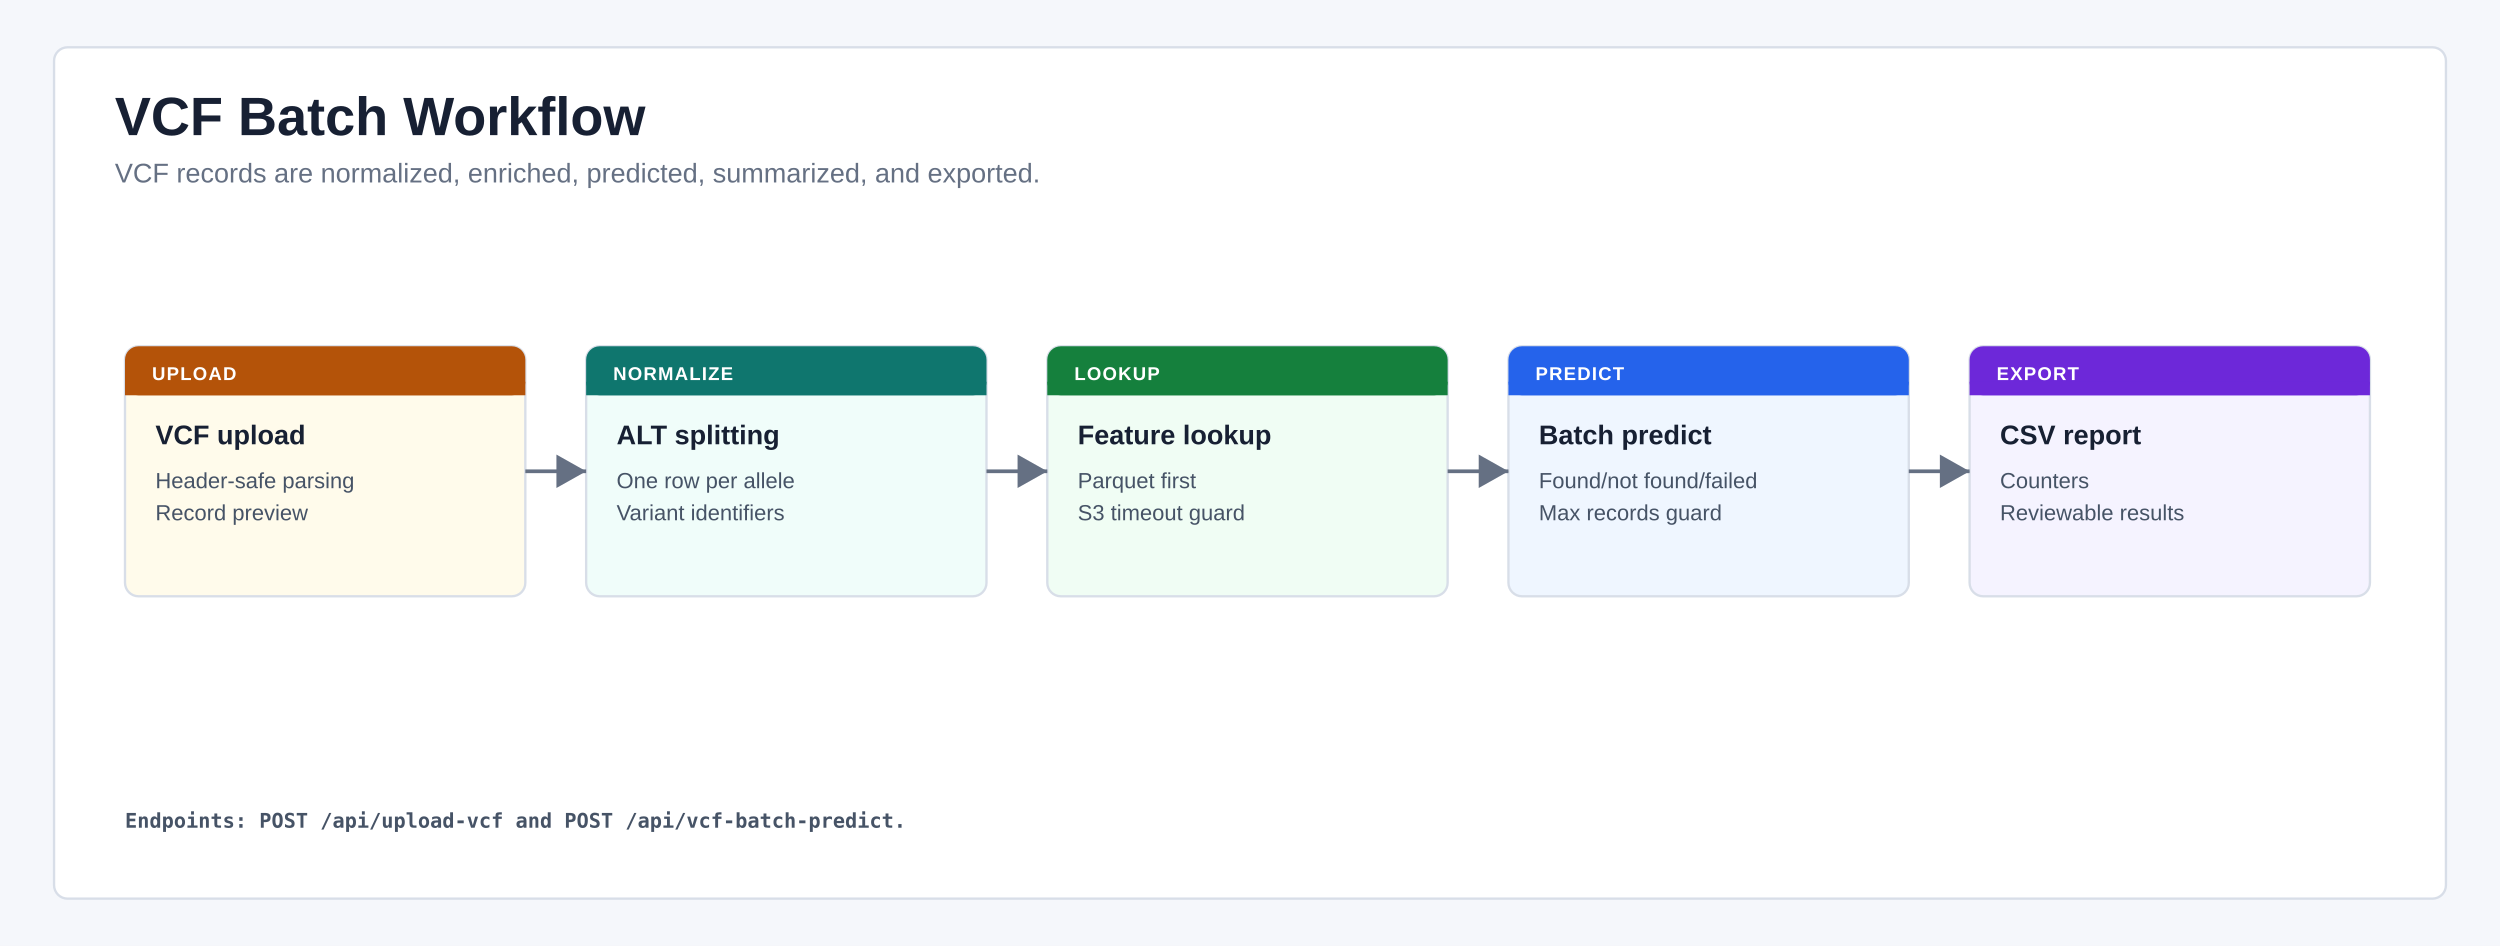
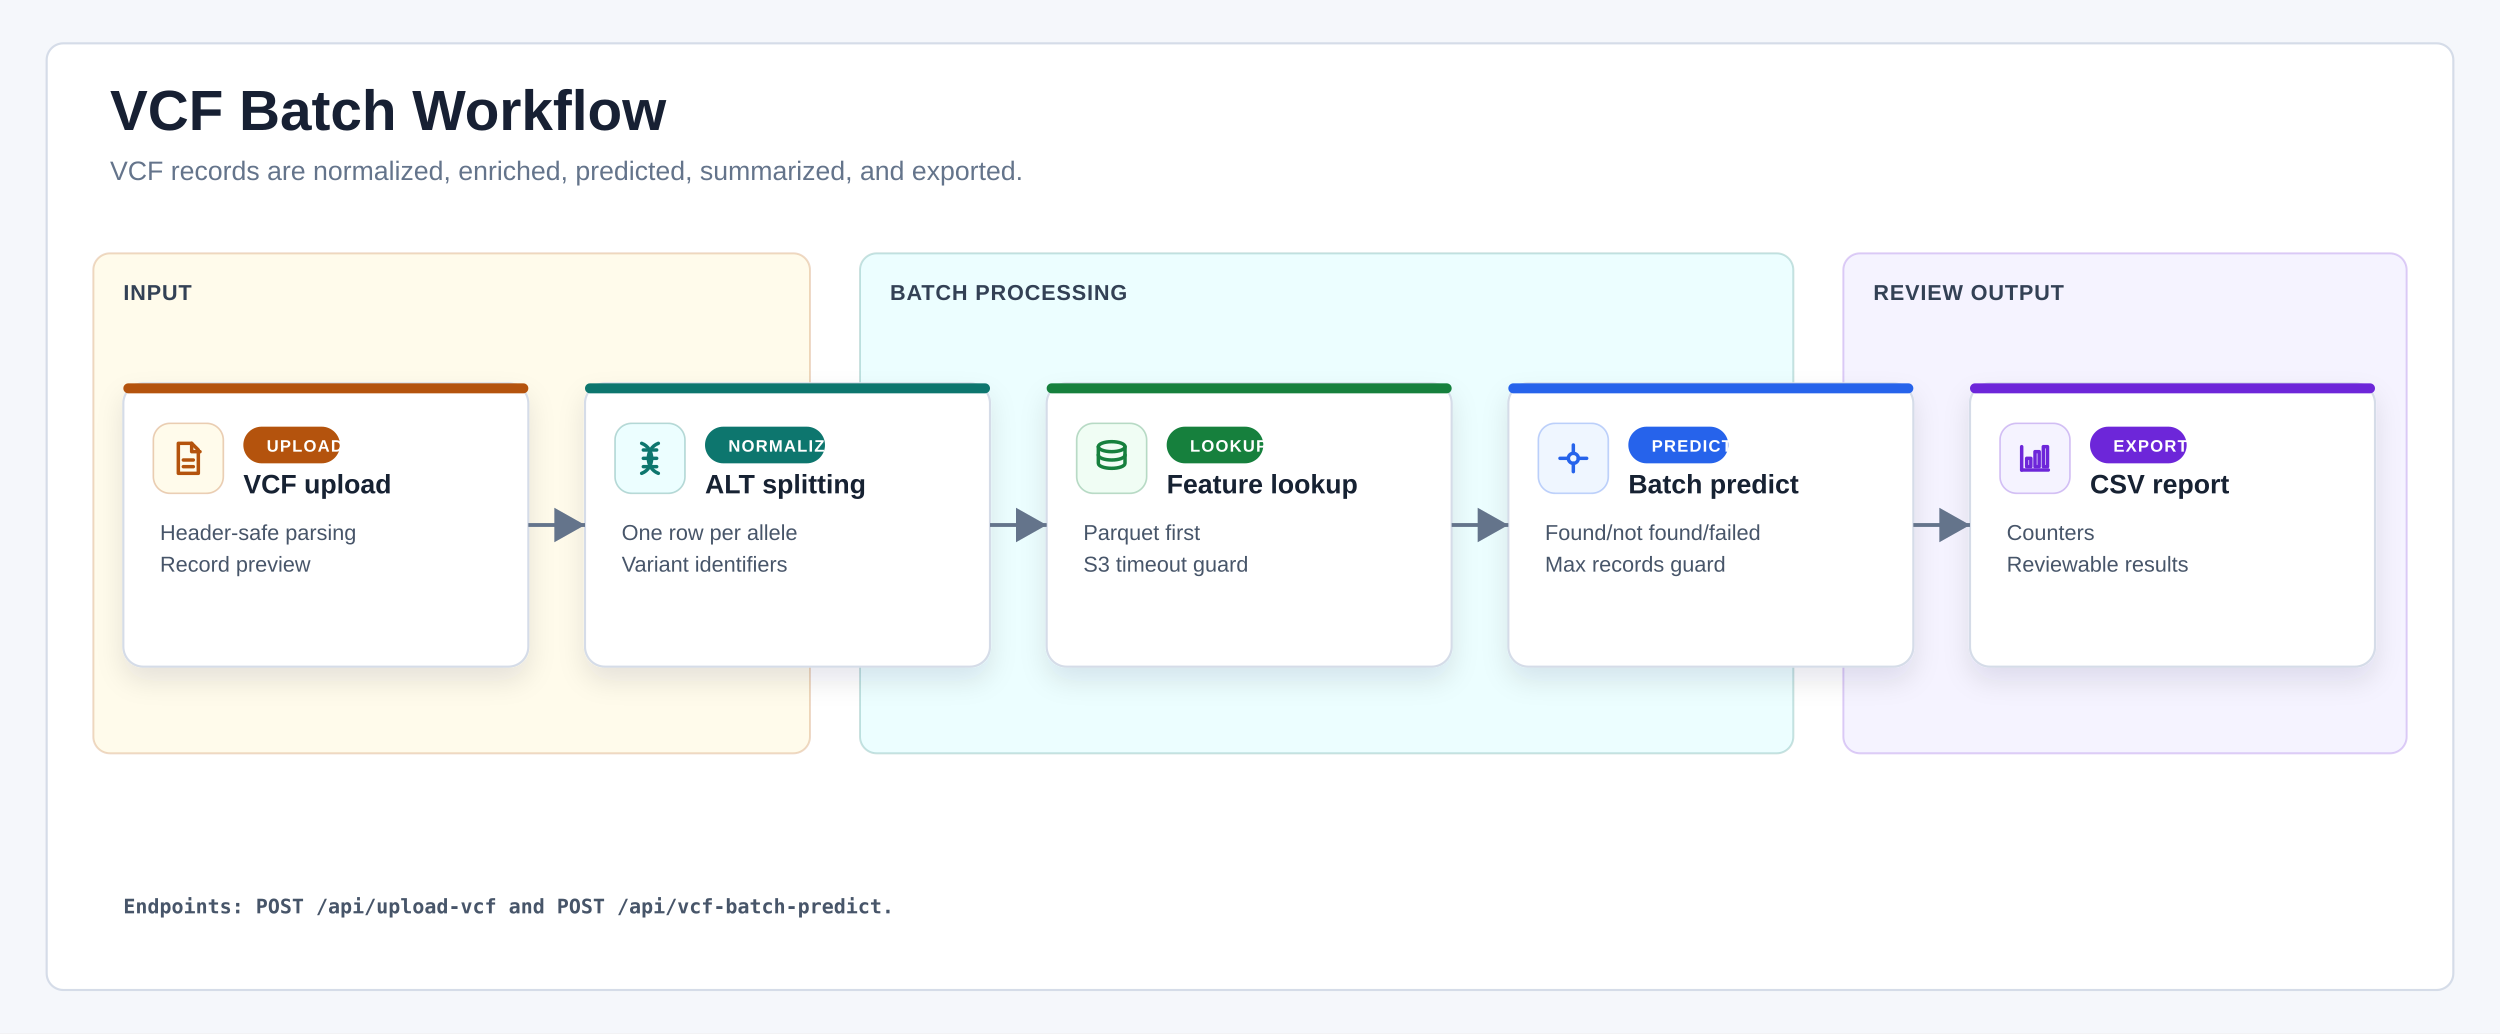
- <svg xmlns="http://www.w3.org/2000/svg" width="1480" height="560" viewBox="0 0 1480 560" role="img" aria-labelledby="title desc">
+ <svg xmlns="http://www.w3.org/2000/svg" width="1500" height="620" viewBox="0 0 1500 620" role="img" aria-labelledby="title desc">
  <defs>
    <style>
      .page { fill: #f5f7fb; }
-       .panel { fill: #ffffff; stroke: #d8dee8; stroke-width: 1.4; }
-       .title { font: 700 32px Arial, Helvetica, sans-serif; fill: #172033; }
-       .subtitle { font: 400 16px Arial, Helvetica, sans-serif; fill: #657083; }
-       .section { font: 700 15px Arial, Helvetica, sans-serif; fill: #172033; }
-       .label { font: 700 11px Arial, Helvetica, sans-serif; fill: #ffffff; letter-spacing: .7px; }
+       .canvas { fill: #ffffff; stroke: #d5dce8; stroke-width: 1.3; }
+       .title { font: 700 34px Arial, Helvetica, sans-serif; fill: #172033; }
+       .subtitle { font: 400 16px Arial, Helvetica, sans-serif; fill: #64748b; }
+       .zone-title { font: 700 13px Arial, Helvetica, sans-serif; fill: #334155; letter-spacing: .5px; }
+       .label { font: 700 10px Arial, Helvetica, sans-serif; fill: #ffffff; letter-spacing: .7px; }
      .box-title { font: 700 16px Arial, Helvetica, sans-serif; fill: #172033; }
-       .body { font: 400 13px Arial, Helvetica, sans-serif; fill: #465366; }
-       .caption { font: 600 12px Arial, Helvetica, sans-serif; fill: #657083; }
-       .mono { font: 600 12px Consolas, Menlo, monospace; fill: #465366; }
-       .arrow { stroke: #657083; stroke-width: 2.2; fill: none; marker-end: url(#arrow); }
-       .arrow-soft { stroke: #98a2b3; stroke-width: 2; fill: none; stroke-dasharray: 7 7; marker-end: url(#arrow-soft); }
+       .body { font: 400 13px Arial, Helvetica, sans-serif; fill: #475569; }
+       .caption { font: 600 12px Arial, Helvetica, sans-serif; fill: #64748b; }
+       .mono { font: 600 12px Consolas, Menlo, monospace; fill: #475569; }
+       .icon { fill: none; stroke: currentColor; stroke-width: 2.1; stroke-linecap: round; stroke-linejoin: round; }
+       .icon-fill { fill: currentColor; stroke: none; }
+       .arrow { stroke: #64748b; stroke-width: 2.3; fill: none; marker-end: url(#arrow); }
+       .arrow-soft { stroke: #94a3b8; stroke-width: 2; fill: none; stroke-dasharray: 7 7; marker-end: url(#arrow-soft); }
    </style>
    <marker id="arrow" markerWidth="11" markerHeight="11" refX="9" refY="5.5" orient="auto" markerUnits="strokeWidth">
-       <path d="M1 1 L9 5.5 L1 10 Z" fill="#657083" />
+       <path d="M1 1 L9 5.5 L1 10 Z" fill="#64748b" />
    </marker>
    <marker id="arrow-soft" markerWidth="11" markerHeight="11" refX="9" refY="5.5" orient="auto" markerUnits="strokeWidth">
-       <path d="M1 1 L9 5.5 L1 10 Z" fill="#98a2b3" />
+       <path d="M1 1 L9 5.5 L1 10 Z" fill="#94a3b8" />
    </marker>
+     <filter id="shadow" x="-20%" y="-20%" width="140%" height="150%">
+       <feDropShadow dx="0" dy="8" stdDeviation="8" flood-color="#0f172a" flood-opacity=".10" />
+     </filter>
  </defs>
  <rect class="page" width="100%" height="100%" />
-   <rect class="panel" x="32" y="28" width="1416" height="504" rx="8" />
-   <text class="title" x="68" y="80">VCF Batch Workflow</text>
-   <text class="subtitle" x="68" y="108">VCF records are normalized, enriched, predicted, summarized, and exported.</text>
-   <g>
-     <rect x="74" y="205" width="237" height="148" rx="8" fill="#fffbeb" stroke="#d8dee8" stroke-width="1.4" />
-     <rect x="74" y="205" width="237" height="29" rx="8" fill="#b45309" />
-     <path d="M74 226 H311 V234 H74 Z" fill="#b45309" />
-     <text class="label" x="90" y="225">UPLOAD</text>
-     <text class="box-title" x="92" y="263">VCF upload</text>
-     <text class="body" x="92" y="289">Header-safe parsing</text>
-     <text class="body" x="92" y="308">Record preview</text>
+   <rect class="canvas" x="28" y="26" width="1444" height="568" rx="10" />
+   <text class="title" x="66" y="78">VCF Batch Workflow</text>
+   <text class="subtitle" x="66" y="108">VCF records are normalized, enriched, predicted, summarized, and exported.</text>
+   <rect x="56" y="152" width="430" height="300" rx="10" fill="#fffbeb" stroke="#b45309" stroke-opacity=".22" stroke-width="1.2" />
+   <text class="zone-title" x="74" y="180">INPUT</text>
+   <rect x="516" y="152" width="560" height="300" rx="10" fill="#ecfeff" stroke="#0f766e" stroke-opacity=".22" stroke-width="1.2" />
+   <text class="zone-title" x="534" y="180">BATCH PROCESSING</text>
+   <rect x="1106" y="152" width="338" height="300" rx="10" fill="#f5f3ff" stroke="#6d28d9" stroke-opacity=".22" stroke-width="1.2" />
+   <text class="zone-title" x="1124" y="180">REVIEW OUTPUT</text>
+   <g filter="url(#shadow)">
+     <rect x="74" y="230" width="243" height="170" rx="12" fill="#ffffff" stroke="#d5dce8" stroke-width="1.3" />
+     <rect x="74" y="230" width="243" height="6" rx="3" fill="#b45309" />
+     <rect x="92" y="254" width="42" height="42" rx="10" fill="#fffbeb" stroke="#b45309" stroke-opacity=".28" />
+     <g transform="translate(101 263)" style="color:#b45309">
+       <path class="icon" d="M6 3h8l4 4v14H6z" />
+       <path class="icon" d="M14 3v5h5" />
+       <path class="icon" d="M9 13h6M9 17h6" />
+     </g>
+     <rect x="146" y="256" width="58" height="22" rx="11" fill="#b45309" />
+     <text class="label" x="160" y="271">UPLOAD</text>
+     <text class="box-title" x="146" y="296">VCF upload</text>
+     <text class="body" x="96" y="324">Header-safe parsing</text>
+     <text class="body" x="96" y="343">Record preview</text>
  </g>
-   <g>
-     <rect x="347" y="205" width="237" height="148" rx="8" fill="#f0fdfa" stroke="#d8dee8" stroke-width="1.4" />
-     <rect x="347" y="205" width="237" height="29" rx="8" fill="#0f766e" />
-     <path d="M347 226 H584 V234 H347 Z" fill="#0f766e" />
-     <text class="label" x="363" y="225">NORMALIZE</text>
-     <text class="box-title" x="365" y="263">ALT splitting</text>
-     <text class="body" x="365" y="289">One row per allele</text>
-     <text class="body" x="365" y="308">Variant identifiers</text>
+   <g filter="url(#shadow)">
+     <rect x="351" y="230" width="243" height="170" rx="12" fill="#ffffff" stroke="#d5dce8" stroke-width="1.3" />
+     <rect x="351" y="230" width="243" height="6" rx="3" fill="#0f766e" />
+     <rect x="369" y="254" width="42" height="42" rx="10" fill="#ecfeff" stroke="#0f766e" stroke-opacity=".28" />
+     <g transform="translate(378 263)" style="color:#0f766e">
+       <path class="icon" d="M7 3c8 3 8 15 0 18" />
+       <path class="icon" d="M17 3c-8 3-8 15 0 18" />
+       <path class="icon" d="M8 7h8M8 12h8M8 17h8" />
+     </g>
+     <rect x="423" y="256" width="72" height="22" rx="11" fill="#0f766e" />
+     <text class="label" x="437" y="271">NORMALIZE</text>
+     <text class="box-title" x="423" y="296">ALT splitting</text>
+     <text class="body" x="373" y="324">One row per allele</text>
+     <text class="body" x="373" y="343">Variant identifiers</text>
  </g>
-   <g>
-     <rect x="620" y="205" width="237" height="148" rx="8" fill="#f0fdf4" stroke="#d8dee8" stroke-width="1.4" />
-     <rect x="620" y="205" width="237" height="29" rx="8" fill="#15803d" />
-     <path d="M620 226 H857 V234 H620 Z" fill="#15803d" />
-     <text class="label" x="636" y="225">LOOKUP</text>
-     <text class="box-title" x="638" y="263">Feature lookup</text>
-     <text class="body" x="638" y="289">Parquet first</text>
-     <text class="body" x="638" y="308">S3 timeout guard</text>
+   <g filter="url(#shadow)">
+     <rect x="628" y="230" width="243" height="170" rx="12" fill="#ffffff" stroke="#d5dce8" stroke-width="1.3" />
+     <rect x="628" y="230" width="243" height="6" rx="3" fill="#15803d" />
+     <rect x="646" y="254" width="42" height="42" rx="10" fill="#f0fdf4" stroke="#15803d" stroke-opacity=".28" />
+     <g transform="translate(655 263)" style="color:#15803d">
+       <ellipse class="icon" cx="12" cy="5" rx="8" ry="3" />
+       <path class="icon" d="M4 5v10c0 1.7 3.6 3 8 3s8-1.3 8-3V5" />
+       <path class="icon" d="M4 10c0 1.7 3.6 3 8 3s8-1.3 8-3" />
+     </g>
+     <rect x="700" y="256" width="58" height="22" rx="11" fill="#15803d" />
+     <text class="label" x="714" y="271">LOOKUP</text>
+     <text class="box-title" x="700" y="296">Feature lookup</text>
+     <text class="body" x="650" y="324">Parquet first</text>
+     <text class="body" x="650" y="343">S3 timeout guard</text>
  </g>
-   <g>
-     <rect x="893" y="205" width="237" height="148" rx="8" fill="#eff6ff" stroke="#d8dee8" stroke-width="1.4" />
-     <rect x="893" y="205" width="237" height="29" rx="8" fill="#2563eb" />
-     <path d="M893 226 H1130 V234 H893 Z" fill="#2563eb" />
-     <text class="label" x="909" y="225">PREDICT</text>
-     <text class="box-title" x="911" y="263">Batch predict</text>
-     <text class="body" x="911" y="289">Found/not found/failed</text>
-     <text class="body" x="911" y="308">Max records guard</text>
+   <g filter="url(#shadow)">
+     <rect x="905" y="230" width="243" height="170" rx="12" fill="#ffffff" stroke="#d5dce8" stroke-width="1.3" />
+     <rect x="905" y="230" width="243" height="6" rx="3" fill="#2563eb" />
+     <rect x="923" y="254" width="42" height="42" rx="10" fill="#eff6ff" stroke="#2563eb" stroke-opacity=".28" />
+     <g transform="translate(932 263)" style="color:#2563eb">
+       <path class="icon" d="M4 12h5" />
+       <path class="icon" d="M15 12h5" />
+       <circle class="icon" cx="12" cy="12" r="3" />
+       <path class="icon" d="M12 4v5M12 15v5" />
+     </g>
+     <rect x="977" y="256" width="60" height="22" rx="11" fill="#2563eb" />
+     <text class="label" x="991" y="271">PREDICT</text>
+     <text class="box-title" x="977" y="296">Batch predict</text>
+     <text class="body" x="927" y="324">Found/not found/failed</text>
+     <text class="body" x="927" y="343">Max records guard</text>
  </g>
-   <g>
-     <rect x="1166" y="205" width="237" height="148" rx="8" fill="#f5f3ff" stroke="#d8dee8" stroke-width="1.4" />
-     <rect x="1166" y="205" width="237" height="29" rx="8" fill="#6d28d9" />
-     <path d="M1166 226 H1403 V234 H1166 Z" fill="#6d28d9" />
-     <text class="label" x="1182" y="225">EXPORT</text>
-     <text class="box-title" x="1184" y="263">CSV report</text>
-     <text class="body" x="1184" y="289">Counters</text>
-     <text class="body" x="1184" y="308">Reviewable results</text>
+   <g filter="url(#shadow)">
+     <rect x="1182" y="230" width="243" height="170" rx="12" fill="#ffffff" stroke="#d5dce8" stroke-width="1.3" />
+     <rect x="1182" y="230" width="243" height="6" rx="3" fill="#6d28d9" />
+     <rect x="1200" y="254" width="42" height="42" rx="10" fill="#f5f3ff" stroke="#6d28d9" stroke-opacity=".28" />
+     <g transform="translate(1209 263)" style="color:#6d28d9">
+       <path class="icon" d="M4 19V5" />
+       <path class="icon" d="M4 19h16" />
+       <rect class="icon" x="7" y="12" width="2.5" height="5" />
+       <rect class="icon" x="12" y="8" width="2.5" height="9" />
+       <rect class="icon" x="17" y="5" width="2.5" height="12" />
+     </g>
+     <rect x="1254" y="256" width="58" height="22" rx="11" fill="#6d28d9" />
+     <text class="label" x="1268" y="271">EXPORT</text>
+     <text class="box-title" x="1254" y="296">CSV report</text>
+     <text class="body" x="1204" y="324">Counters</text>
+     <text class="body" x="1204" y="343">Reviewable results</text>
  </g>
-   <path class="arrow" d="M311 279 L347 279" />
-   <path class="arrow" d="M584 279 L620 279" />
-   <path class="arrow" d="M857 279 L893 279" />
-   <path class="arrow" d="M1130 279 L1166 279" />
-   <text class="mono" x="74" y="490">Endpoints: POST /api/upload-vcf and POST /api/vcf-batch-predict.</text>
+   <path class="arrow" d="M317 315 L351 315" />
+   <path class="arrow" d="M594 315 L628 315" />
+   <path class="arrow" d="M871 315 L905 315" />
+   <path class="arrow" d="M1148 315 L1182 315" />
+   <text class="mono" x="74" y="548">Endpoints: POST /api/upload-vcf and POST /api/vcf-batch-predict.</text>
</svg>
